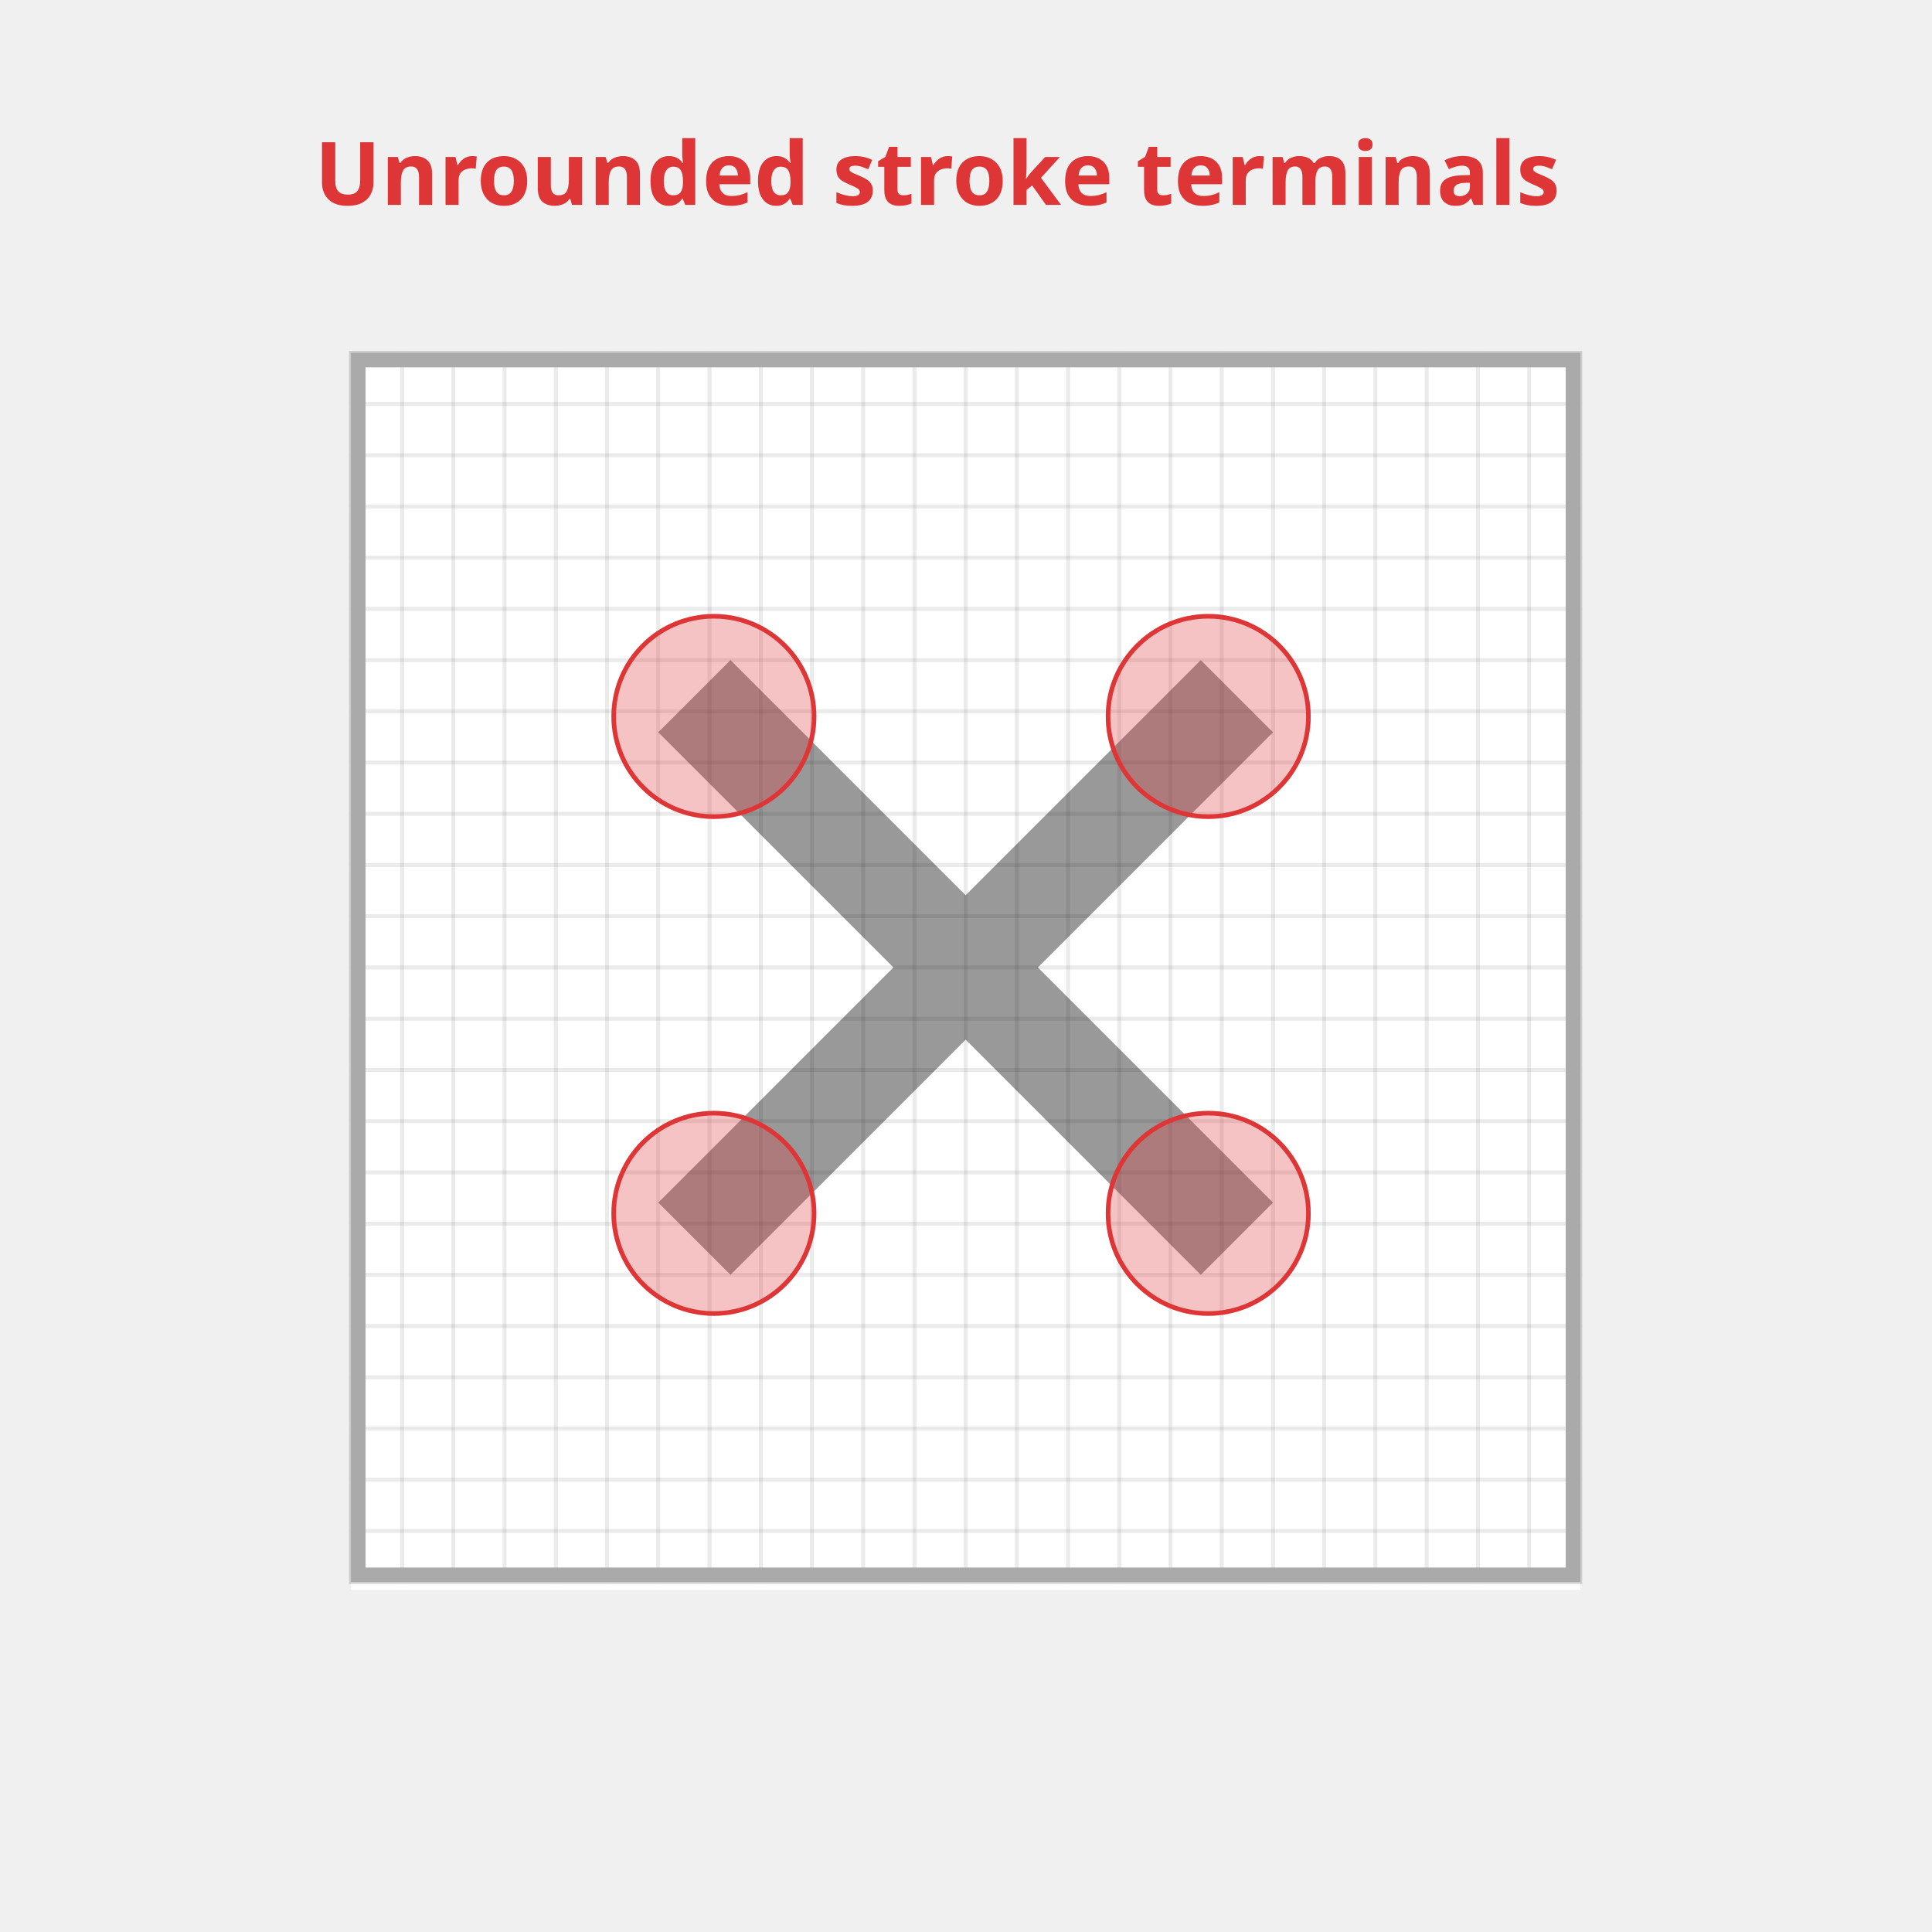
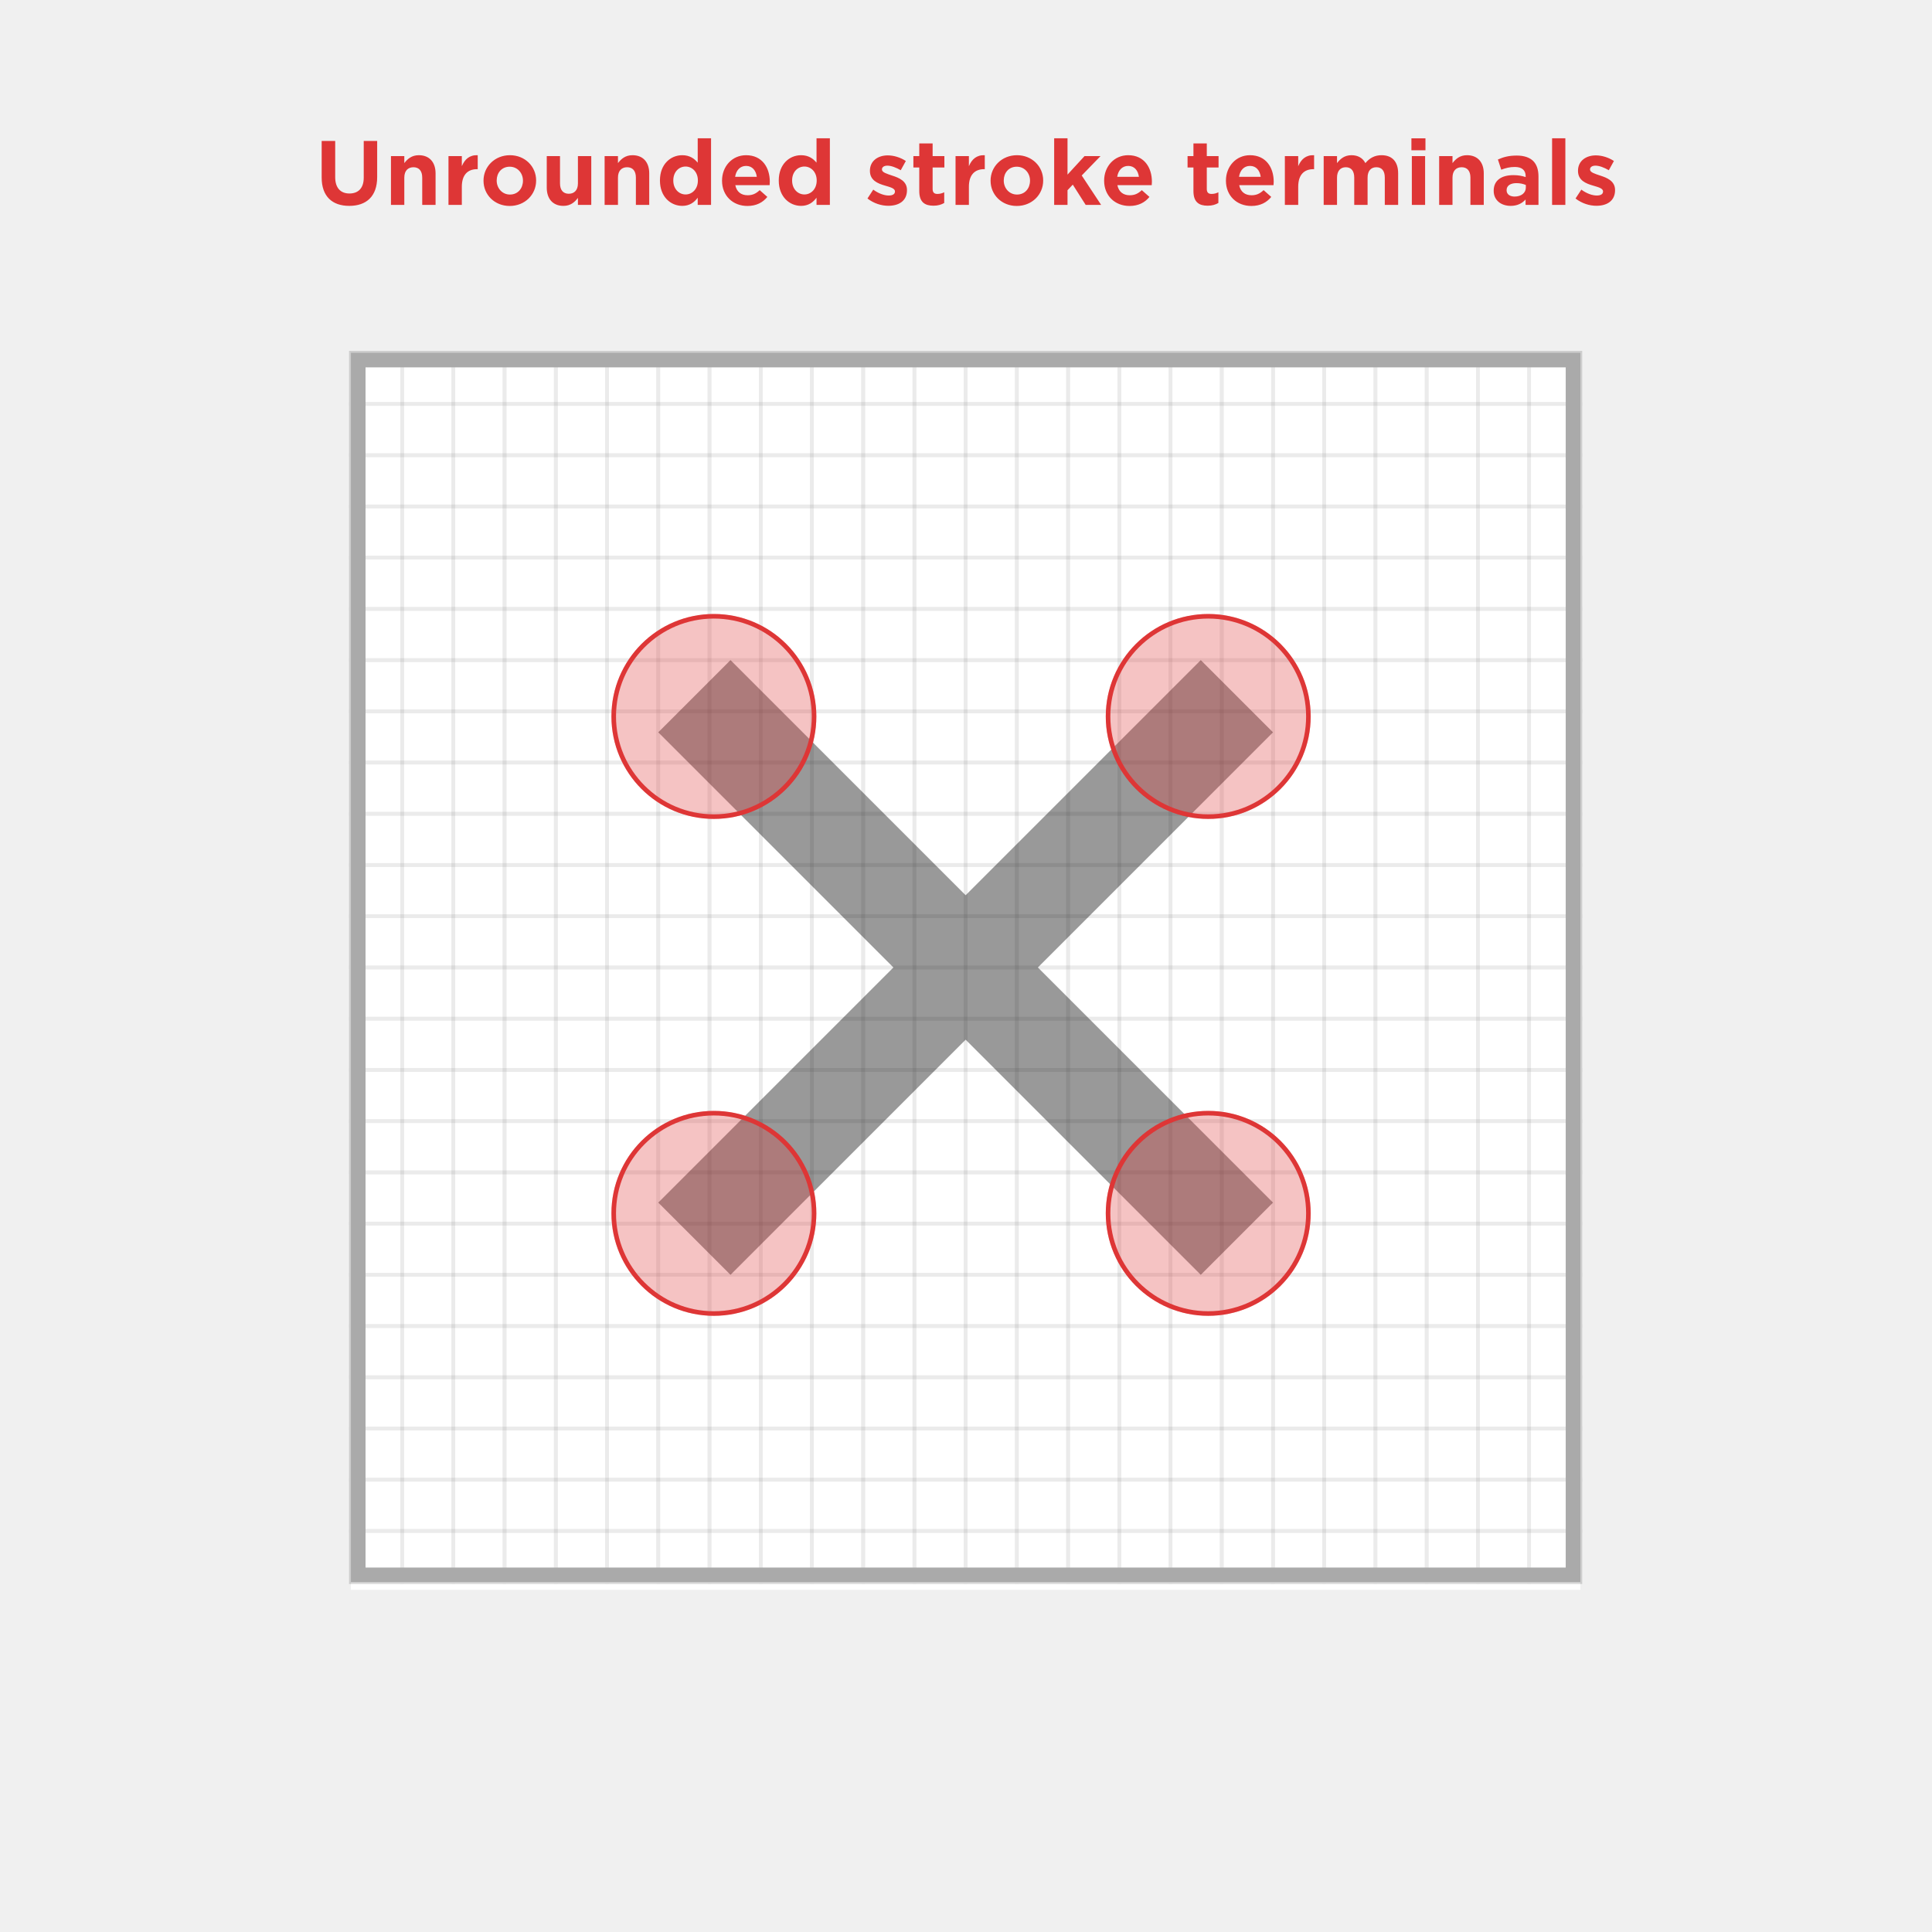
- <svg xmlns="http://www.w3.org/2000/svg" xmlns:xlink="http://www.w3.org/1999/xlink" width="264px" height="264px" viewBox="0 0 264 264" version="1.1">
+ <svg xmlns="http://www.w3.org/2000/svg" xmlns:xlink="http://www.w3.org/1999/xlink" width="264" height="264" viewBox="0 0 264 264">
  <defs>
-     <circle id="path-1" cx="55.55" cy="81.9" r="14" />
-     <circle id="path-2" cx="55.55" cy="149.8" r="14" />
-     <circle id="path-3" cx="123.1" cy="81.9" r="14" />
-     <circle id="path-4" cx="123.1" cy="149.8" r="14" />
+     <circle id="avoid-4-a" cx="55.55" cy="81.9" r="14" />
+     <circle id="avoid-4-b" cx="55.55" cy="149.8" r="14" />
+     <circle id="avoid-4-c" cx="123.1" cy="81.9" r="14" />
+     <circle id="avoid-4-d" cx="123.1" cy="149.8" r="14" />
  </defs>
-   <g id="Page-1" stroke="none" stroke-width="1" fill="none" fill-rule="evenodd">
-     <g id="Avoid-4">
-       <g id="Group" transform="translate(42, 16)">
-         <g id="Icon-Grid---Base---Zoomed" transform="translate(5.95, 32.2)">
-           <g id="Grid">
-             <rect id="Rectangle" fill="#FFFFFF" x="0" y="0" width="168" height="169.05" />
-             <g id="pixels" opacity="0.4" stroke="#000000" stroke-width="0.5">
-               <g id="Group" opacity="0.2">
-                 <rect id="Rectangle-3" x="161" y="0" width="7" height="168" />
-                 <rect id="Rectangle-3" x="154" y="0" width="7" height="168" />
-                 <rect id="Rectangle-3" x="147" y="0" width="7" height="168" />
-                 <rect id="Rectangle-3" x="140" y="0" width="7" height="168" />
-                 <rect id="Rectangle-3" x="133" y="0" width="7" height="168" />
-                 <rect id="Rectangle-3" x="126" y="0" width="7" height="168" />
-                 <rect id="Rectangle-3" x="119" y="0" width="7" height="168" />
-                 <rect id="Rectangle-3" x="112" y="0" width="7" height="168" />
-                 <rect id="Rectangle-3" x="105" y="0" width="7" height="168" />
-                 <rect id="Rectangle-3" x="98" y="0" width="7" height="168" />
-                 <rect id="Rectangle-3" x="91" y="0" width="7" height="168" />
-                 <rect id="Rectangle-3" x="84" y="0" width="7" height="168" />
-                 <rect id="Rectangle-3" x="77" y="0" width="7" height="168" />
-                 <rect id="Rectangle-3" x="70" y="0" width="7" height="168" />
-                 <rect id="Rectangle-3" x="63" y="0" width="7" height="168" />
-                 <rect id="Rectangle-3" x="56" y="0" width="7" height="168" />
-                 <rect id="Rectangle-3" x="49" y="0" width="7" height="168" />
-                 <rect id="Rectangle-3" x="42" y="0" width="7" height="168" />
-                 <rect id="Rectangle-3" x="35" y="0" width="7" height="168" />
-                 <rect id="Rectangle-3" x="28" y="0" width="7" height="168" />
-                 <rect id="Rectangle-3" x="21" y="0" width="7" height="168" />
-                 <rect id="Rectangle-3" x="14" y="0" width="7" height="168" />
-                 <rect id="Rectangle-3" x="7" y="0" width="7" height="168" />
-                 <rect id="Rectangle-3" x="0" y="0" width="7" height="168" />
-               </g>
-               <g id="Group" opacity="0.2" transform="translate(84, 84) rotate(90) translate(-84, -84) ">
-                 <rect id="Rectangle-3" x="161" y="0" width="7" height="168" />
-                 <rect id="Rectangle-3" x="154" y="0" width="7" height="168" />
-                 <rect id="Rectangle-3" x="147" y="0" width="7" height="168" />
-                 <rect id="Rectangle-3" x="140" y="0" width="7" height="168" />
-                 <rect id="Rectangle-3" x="133" y="0" width="7" height="168" />
-                 <rect id="Rectangle-3" x="126" y="0" width="7" height="168" />
-                 <rect id="Rectangle-3" x="119" y="0" width="7" height="168" />
-                 <rect id="Rectangle-3" x="112" y="0" width="7" height="168" />
-                 <rect id="Rectangle-3" x="105" y="0" width="7" height="168" />
-                 <rect id="Rectangle-3" x="98" y="0" width="7" height="168" />
-                 <rect id="Rectangle-3" x="91" y="0" width="7" height="168" />
-                 <rect id="Rectangle-3" x="84" y="0" width="7" height="168" />
-                 <rect id="Rectangle-3" x="77" y="0" width="7" height="168" />
-                 <rect id="Rectangle-3" x="70" y="0" width="7" height="168" />
-                 <rect id="Rectangle-3" x="63" y="0" width="7" height="168" />
-                 <rect id="Rectangle-3" x="56" y="0" width="7" height="168" />
-                 <rect id="Rectangle-3" x="49" y="0" width="7" height="168" />
-                 <rect id="Rectangle-3" x="42" y="0" width="7" height="168" />
-                 <rect id="Rectangle-3" x="35" y="0" width="7" height="168" />
-                 <rect id="Rectangle-3" x="28" y="0" width="7" height="168" />
-                 <rect id="Rectangle-3" x="21" y="0" width="7" height="168" />
-                 <rect id="Rectangle-3" x="14" y="0" width="7" height="168" />
-                 <rect id="Rectangle-3" x="7" y="0" width="7" height="168" />
-                 <rect id="Rectangle-3" x="0" y="0" width="7" height="168" />
-               </g>
-             </g>
-             <rect id="bounds" stroke="#AAAAAA" stroke-width="2" x="1" y="1" width="166" height="166" />
-           </g>
+   <g fill="none" fill-rule="evenodd" transform="translate(42 16)">
+     <g transform="translate(5.95 32.2)">
+       <rect width="168" height="169.05" fill="#FFF" />
+       <g stroke="#000" stroke-width=".5" opacity=".4">
+         <g opacity=".2">
+           <rect width="7" height="168" x="161" />
+           <rect width="7" height="168" x="154" />
+           <rect width="7" height="168" x="147" />
+           <rect width="7" height="168" x="140" />
+           <rect width="7" height="168" x="133" />
+           <rect width="7" height="168" x="126" />
+           <rect width="7" height="168" x="119" />
+           <rect width="7" height="168" x="112" />
+           <rect width="7" height="168" x="105" />
+           <rect width="7" height="168" x="98" />
+           <rect width="7" height="168" x="91" />
+           <rect width="7" height="168" x="84" />
+           <rect width="7" height="168" x="77" />
+           <rect width="7" height="168" x="70" />
+           <rect width="7" height="168" x="63" />
+           <rect width="7" height="168" x="56" />
+           <rect width="7" height="168" x="49" />
+           <rect width="7" height="168" x="42" />
+           <rect width="7" height="168" x="35" />
+           <rect width="7" height="168" x="28" />
+           <rect width="7" height="168" x="21" />
+           <rect width="7" height="168" x="14" />
+           <rect width="7" height="168" x="7" />
+           <rect width="7" height="168" />
        </g>
-         <g id="Icons/close" opacity="0.4" transform="translate(5.95, 32.2)">
-           <rect id="bounds" x="0" y="0" width="168" height="168" />
-           <polygon id="close" fill="#000000" fill-rule="nonzero" points="126 51.87 116.13 42 84 74.13 51.87 42 42 51.87 74.13 84 42 116.13 51.87 126 84 93.87 116.13 126 126 116.13 93.87 84" />
-         </g>
-         <g id="Guides">
-           <text id="Unrounded-stroke-ter" font-family="GothamSSm-Bold, Gotham SSm" font-size="12" font-weight="bold" fill="#DE3636">
-             <tspan x="0.983" y="12">Unrounded stroke terminals</tspan>
-           </text>
-           <g id="guide">
-             <use fill-opacity="0.3" fill="#DE3636" fill-rule="evenodd" xlink:href="#path-1" />
-             <circle stroke="#DE3636" stroke-width="0.625" cx="55.55" cy="81.9" r="13.688" />
-           </g>
-           <g id="guide">
-             <use fill-opacity="0.3" fill="#DE3636" fill-rule="evenodd" xlink:href="#path-2" />
-             <circle stroke="#DE3636" stroke-width="0.625" cx="55.55" cy="149.8" r="13.688" />
-           </g>
-           <g id="guide">
-             <use fill-opacity="0.3" fill="#DE3636" fill-rule="evenodd" xlink:href="#path-3" />
-             <circle stroke="#DE3636" stroke-width="0.625" cx="123.1" cy="81.9" r="13.688" />
-           </g>
-           <g id="guide">
-             <use fill-opacity="0.3" fill="#DE3636" fill-rule="evenodd" xlink:href="#path-4" />
-             <circle stroke="#DE3636" stroke-width="0.625" cx="123.1" cy="149.8" r="13.688" />
-           </g>
+         <g opacity=".2" transform="rotate(90 84 84)">
+           <rect width="7" height="168" x="161" />
+           <rect width="7" height="168" x="154" />
+           <rect width="7" height="168" x="147" />
+           <rect width="7" height="168" x="140" />
+           <rect width="7" height="168" x="133" />
+           <rect width="7" height="168" x="126" />
+           <rect width="7" height="168" x="119" />
+           <rect width="7" height="168" x="112" />
+           <rect width="7" height="168" x="105" />
+           <rect width="7" height="168" x="98" />
+           <rect width="7" height="168" x="91" />
+           <rect width="7" height="168" x="84" />
+           <rect width="7" height="168" x="77" />
+           <rect width="7" height="168" x="70" />
+           <rect width="7" height="168" x="63" />
+           <rect width="7" height="168" x="56" />
+           <rect width="7" height="168" x="49" />
+           <rect width="7" height="168" x="42" />
+           <rect width="7" height="168" x="35" />
+           <rect width="7" height="168" x="28" />
+           <rect width="7" height="168" x="21" />
+           <rect width="7" height="168" x="14" />
+           <rect width="7" height="168" x="7" />
+           <rect width="7" height="168" />
        </g>
      </g>
+       <rect width="166" height="166" x="1" y="1" stroke="#AAA" stroke-width="2" />
+     </g>
+     <g opacity=".4" transform="translate(5.95 32.2)">
+       <rect width="168" height="168" />
+       <polygon fill="#000" fill-rule="nonzero" points="126 51.87 116.13 42 84 74.13 51.87 42 42 51.87 74.13 84 42 116.13 51.87 126 84 93.87 116.13 126 126 116.13 93.87 84" />
+     </g>
+     <path fill="#DE3636" d="M5.723,12.132 C3.395,12.132 1.955,10.824 1.955,8.268 L1.955,3.264 L3.803,3.264 L3.803,8.208 C3.803,9.672 4.535,10.44 5.747,10.44 C6.959,10.44 7.703,9.708 7.703,8.28 L7.703,3.264 L9.539,3.264 L9.539,8.196 C9.539,10.836 8.063,12.132 5.723,12.132 Z M11.423,12 L11.423,5.328 L13.247,5.328 L13.247,6.288 C13.679,5.724 14.255,5.208 15.227,5.208 C16.667,5.208 17.519,6.156 17.519,7.692 L17.519,12 L15.695,12 L15.695,8.268 C15.695,7.344 15.251,6.852 14.495,6.852 C13.739,6.852 13.247,7.344 13.247,8.268 L13.247,12 L11.423,12 Z M19.283,12 L19.283,5.328 L21.107,5.328 L21.107,6.708 C21.503,5.772 22.151,5.16 23.279,5.208 L23.279,7.116 L23.183,7.116 C21.911,7.116 21.107,7.896 21.107,9.516 L21.107,12 L19.283,12 Z M27.647,12.144 C25.595,12.144 24.071,10.62 24.071,8.7 L24.071,8.676 C24.071,6.768 25.607,5.208 27.683,5.208 C29.735,5.208 31.259,6.744 31.259,8.652 L31.259,8.676 C31.259,10.596 29.723,12.144 27.647,12.144 Z M27.683,10.584 C28.787,10.584 29.459,9.72 29.459,8.7 L29.459,8.676 C29.459,7.656 28.727,6.78 27.647,6.78 C26.543,6.78 25.871,7.632 25.871,8.652 L25.871,8.676 C25.871,9.696 26.603,10.584 27.683,10.584 Z M34.991,12.132 C33.551,12.132 32.711,11.172 32.711,9.636 L32.711,5.328 L34.523,5.328 L34.523,9.06 C34.523,9.984 34.967,10.476 35.723,10.476 C36.479,10.476 36.971,9.984 36.971,9.06 L36.971,5.328 L38.795,5.328 L38.795,12 L36.971,12 L36.971,11.04 C36.539,11.616 35.963,12.132 34.991,12.132 Z M40.619,12 L40.619,5.328 L42.443,5.328 L42.443,6.288 C42.875,5.724 43.451,5.208 44.423,5.208 C45.863,5.208 46.715,6.156 46.715,7.692 L46.715,12 L44.891,12 L44.891,8.268 C44.891,7.344 44.447,6.852 43.691,6.852 C42.935,6.852 42.443,7.344 42.443,8.268 L42.443,12 L40.619,12 Z M51.683,10.572 C52.595,10.572 53.363,9.816 53.363,8.676 L53.363,8.652 C53.363,7.512 52.595,6.756 51.683,6.756 C50.771,6.756 50.003,7.488 50.003,8.652 L50.003,8.676 C50.003,9.816 50.771,10.572 51.683,10.572 Z M51.227,12.132 C49.667,12.132 48.179,10.908 48.179,8.676 L48.179,8.652 C48.179,6.432 49.643,5.208 51.227,5.208 C52.247,5.208 52.883,5.676 53.339,6.228 L53.339,2.892 L55.163,2.892 L55.163,12 L53.339,12 L53.339,11.016 C52.871,11.652 52.223,12.132 51.227,12.132 Z M60.131,12.144 C58.139,12.144 56.663,10.74 56.663,8.7 L56.663,8.676 C56.663,6.768 58.019,5.208 59.951,5.208 C62.159,5.208 63.191,6.924 63.191,8.82 C63.191,8.964 63.179,9.132 63.167,9.3 L58.475,9.3 C58.655,10.212 59.279,10.68 60.155,10.68 C60.815,10.68 61.283,10.476 61.811,9.984 L62.855,10.908 C62.231,11.676 61.343,12.144 60.131,12.144 Z M58.451,8.16 L61.415,8.16 C61.295,7.284 60.791,6.672 59.951,6.672 C59.135,6.672 58.595,7.26 58.451,8.16 Z M67.919,10.572 C68.831,10.572 69.599,9.816 69.599,8.676 L69.599,8.652 C69.599,7.512 68.831,6.756 67.919,6.756 C67.007,6.756 66.239,7.488 66.239,8.652 L66.239,8.676 C66.239,9.816 67.007,10.572 67.919,10.572 Z M67.463,12.132 C65.903,12.132 64.415,10.908 64.415,8.676 L64.415,8.652 C64.415,6.432 65.879,5.208 67.463,5.208 C68.483,5.208 69.119,5.676 69.575,6.228 L69.575,2.892 L71.399,2.892 L71.399,12 L69.575,12 L69.575,11.016 C69.107,11.652 68.459,12.132 67.463,12.132 Z M79.391,12.12 C78.455,12.12 77.411,11.808 76.535,11.124 L77.327,9.912 C78.047,10.44 78.815,10.716 79.439,10.716 C80.015,10.716 80.291,10.5 80.291,10.176 L80.291,10.152 C80.291,9.72 79.631,9.576 78.887,9.348 C77.939,9.072 76.871,8.64 76.871,7.356 L76.871,7.332 C76.871,5.988 77.963,5.232 79.307,5.232 C80.147,5.232 81.059,5.52 81.779,6 L81.083,7.26 C80.423,6.876 79.763,6.636 79.259,6.636 C78.779,6.636 78.515,6.852 78.515,7.14 L78.515,7.164 C78.515,7.56 79.175,7.74 79.907,7.992 C80.843,8.292 81.935,8.736 81.935,9.96 L81.935,9.984 C81.935,11.448 80.831,12.12 79.391,12.12 Z M85.559,12.108 C84.407,12.108 83.615,11.652 83.615,10.116 L83.615,6.888 L82.811,6.888 L82.811,5.328 L83.615,5.328 L83.615,3.6 L85.439,3.6 L85.439,5.328 L87.047,5.328 L87.047,6.888 L85.439,6.888 L85.439,9.816 C85.439,10.284 85.643,10.5 86.087,10.5 C86.435,10.5 86.747,10.416 87.023,10.272 L87.023,11.736 C86.627,11.964 86.183,12.108 85.559,12.108 Z M88.571,12 L88.571,5.328 L90.395,5.328 L90.395,6.708 C90.791,5.772 91.439,5.16 92.567,5.208 L92.567,7.116 L92.471,7.116 C91.199,7.116 90.395,7.896 90.395,9.516 L90.395,12 L88.571,12 Z M96.935,12.144 C94.883,12.144 93.359,10.62 93.359,8.7 L93.359,8.676 C93.359,6.768 94.895,5.208 96.971,5.208 C99.023,5.208 100.547,6.744 100.547,8.652 L100.547,8.676 C100.547,10.596 99.011,12.144 96.935,12.144 Z M96.971,10.584 C98.075,10.584 98.747,9.72 98.747,8.7 L98.747,8.676 C98.747,7.656 98.015,6.78 96.935,6.78 C95.831,6.78 95.159,7.632 95.159,8.652 L95.159,8.676 C95.159,9.696 95.891,10.584 96.971,10.584 Z M102.047,12 L102.047,2.892 L103.871,2.892 L103.871,7.86 L106.199,5.328 L108.383,5.328 L105.815,7.98 L108.467,12 L106.355,12 L104.591,9.228 L103.871,9.996 L103.871,12 L102.047,12 Z M112.343,12.144 C110.351,12.144 108.875,10.74 108.875,8.7 L108.875,8.676 C108.875,6.768 110.231,5.208 112.163,5.208 C114.371,5.208 115.403,6.924 115.403,8.82 C115.403,8.964 115.391,9.132 115.379,9.3 L110.687,9.3 C110.867,10.212 111.491,10.68 112.367,10.68 C113.027,10.68 113.495,10.476 114.023,9.984 L115.067,10.908 C114.443,11.676 113.555,12.144 112.343,12.144 Z M110.663,8.16 L113.627,8.16 C113.507,7.284 113.003,6.672 112.163,6.672 C111.347,6.672 110.807,7.26 110.663,8.16 Z M123.023,12.108 C121.871,12.108 121.079,11.652 121.079,10.116 L121.079,6.888 L120.275,6.888 L120.275,5.328 L121.079,5.328 L121.079,3.6 L122.903,3.6 L122.903,5.328 L124.511,5.328 L124.511,6.888 L122.903,6.888 L122.903,9.816 C122.903,10.284 123.107,10.5 123.551,10.5 C123.899,10.5 124.211,10.416 124.487,10.272 L124.487,11.736 C124.091,11.964 123.647,12.108 123.023,12.108 Z M128.987,12.144 C126.995,12.144 125.519,10.74 125.519,8.7 L125.519,8.676 C125.519,6.768 126.875,5.208 128.807,5.208 C131.015,5.208 132.047,6.924 132.047,8.82 C132.047,8.964 132.035,9.132 132.023,9.3 L127.331,9.3 C127.511,10.212 128.135,10.68 129.011,10.68 C129.671,10.68 130.139,10.476 130.667,9.984 L131.711,10.908 C131.087,11.676 130.199,12.144 128.987,12.144 Z M127.307,8.16 L130.271,8.16 C130.151,7.284 129.647,6.672 128.807,6.672 C127.991,6.672 127.451,7.26 127.307,8.16 Z M133.571,12 L133.571,5.328 L135.395,5.328 L135.395,6.708 C135.791,5.772 136.439,5.16 137.567,5.208 L137.567,7.116 L137.471,7.116 C136.199,7.116 135.395,7.896 135.395,9.516 L135.395,12 L133.571,12 Z M138.875,12 L138.875,5.328 L140.699,5.328 L140.699,6.288 C141.131,5.724 141.707,5.208 142.679,5.208 C143.567,5.208 144.227,5.604 144.575,6.288 C145.151,5.592 145.859,5.208 146.783,5.208 C148.199,5.208 149.051,6.06 149.051,7.68 L149.051,12 L147.227,12 L147.227,8.268 C147.227,7.344 146.819,6.852 146.075,6.852 C145.343,6.852 144.875,7.344 144.875,8.268 L144.875,12 L143.051,12 L143.051,8.268 C143.051,7.344 142.631,6.852 141.899,6.852 C141.167,6.852 140.699,7.356 140.699,8.268 L140.699,12 L138.875,12 Z M150.863,4.536 L150.863,2.904 L152.783,2.904 L152.783,4.536 L150.863,4.536 Z M150.923,12 L150.923,5.328 L152.735,5.328 L152.735,12 L150.923,12 Z M154.655,12 L154.655,5.328 L156.479,5.328 L156.479,6.288 C156.911,5.724 157.487,5.208 158.459,5.208 C159.899,5.208 160.751,6.156 160.751,7.692 L160.751,12 L158.927,12 L158.927,8.268 C158.927,7.344 158.483,6.852 157.727,6.852 C156.971,6.852 156.479,7.344 156.479,8.268 L156.479,12 L154.655,12 Z M164.963,10.86 C165.875,10.86 166.499,10.356 166.499,9.636 L166.499,9.276 C166.163,9.132 165.719,9.024 165.227,9.024 C164.387,9.024 163.871,9.372 163.871,9.984 L163.871,10.008 C163.871,10.548 164.327,10.86 164.963,10.86 Z M164.423,12.132 C163.163,12.132 162.107,11.4 162.107,10.08 L162.107,10.056 C162.107,8.604 163.223,7.932 164.807,7.932 C165.503,7.932 165.995,8.04 166.475,8.196 L166.475,8.076 C166.475,7.26 165.971,6.816 164.999,6.816 C164.279,6.816 163.751,6.96 163.139,7.188 L162.683,5.796 C163.415,5.472 164.147,5.256 165.263,5.256 C166.283,5.256 167.027,5.532 167.507,6 C167.999,6.492 168.227,7.224 168.227,8.112 L168.227,12 L166.463,12 L166.463,11.256 C166.007,11.772 165.359,12.132 164.423,12.132 Z M170.087,12 L170.087,2.892 L171.899,2.892 L171.899,12 L170.087,12 Z M176.147,12.12 C175.211,12.12 174.167,11.808 173.291,11.124 L174.083,9.912 C174.803,10.44 175.571,10.716 176.195,10.716 C176.771,10.716 177.047,10.5 177.047,10.176 L177.047,10.152 C177.047,9.72 176.387,9.576 175.643,9.348 C174.695,9.072 173.627,8.64 173.627,7.356 L173.627,7.332 C173.627,5.988 174.719,5.232 176.063,5.232 C176.903,5.232 177.815,5.52 178.535,6 L177.839,7.26 C177.179,6.876 176.519,6.636 176.015,6.636 C175.535,6.636 175.271,6.852 175.271,7.14 L175.271,7.164 C175.271,7.56 175.931,7.74 176.663,7.992 C177.599,8.292 178.691,8.736 178.691,9.96 L178.691,9.984 C178.691,11.448 177.587,12.12 176.147,12.12 Z" />
+     <use fill="#DE3636" fill-opacity=".3" xlink:href="#avoid-4-a" />
+     <circle cx="55.55" cy="81.9" r="13.688" stroke="#DE3636" stroke-width=".625" />
+     <use fill="#DE3636" fill-opacity=".3" xlink:href="#avoid-4-b" />
+     <circle cx="55.55" cy="149.8" r="13.688" stroke="#DE3636" stroke-width=".625" />
+     <g>
+       <use fill="#DE3636" fill-opacity=".3" xlink:href="#avoid-4-c" />
+       <circle cx="123.1" cy="81.9" r="13.688" stroke="#DE3636" stroke-width=".625" />
+     </g>
+     <g>
+       <use fill="#DE3636" fill-opacity=".3" xlink:href="#avoid-4-d" />
+       <circle cx="123.1" cy="149.8" r="13.688" stroke="#DE3636" stroke-width=".625" />
    </g>
  </g>
</svg>
